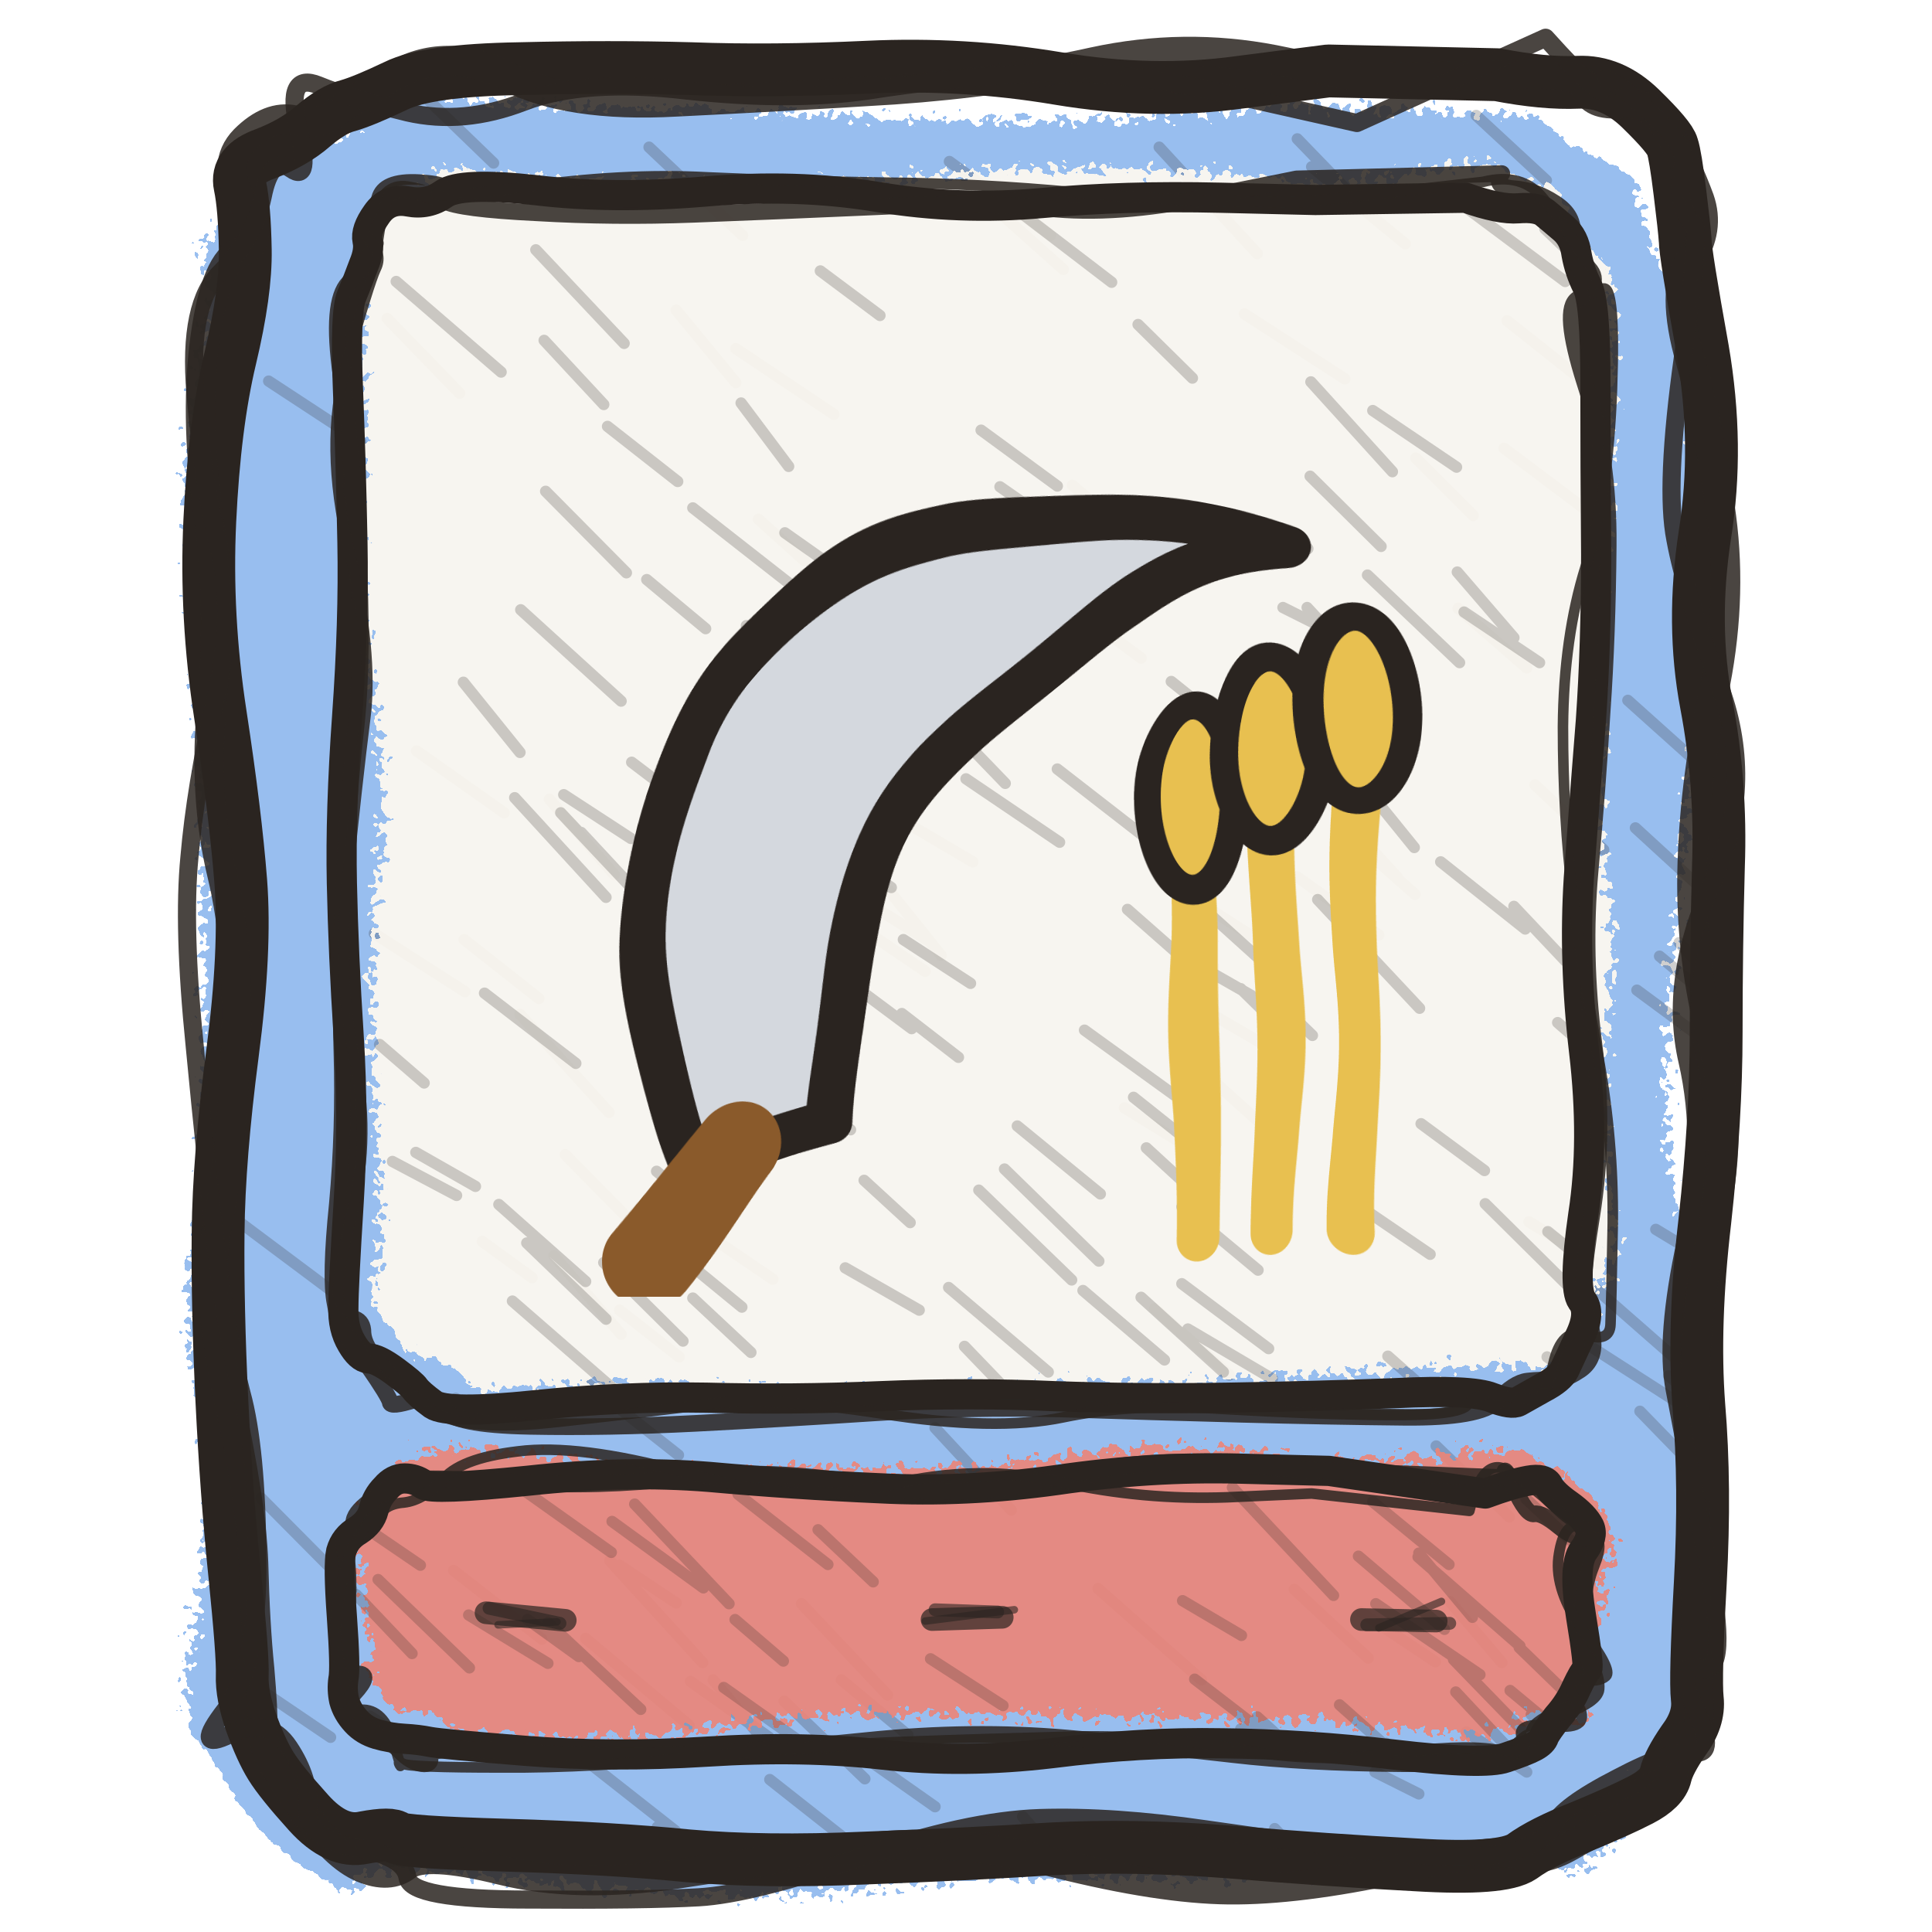
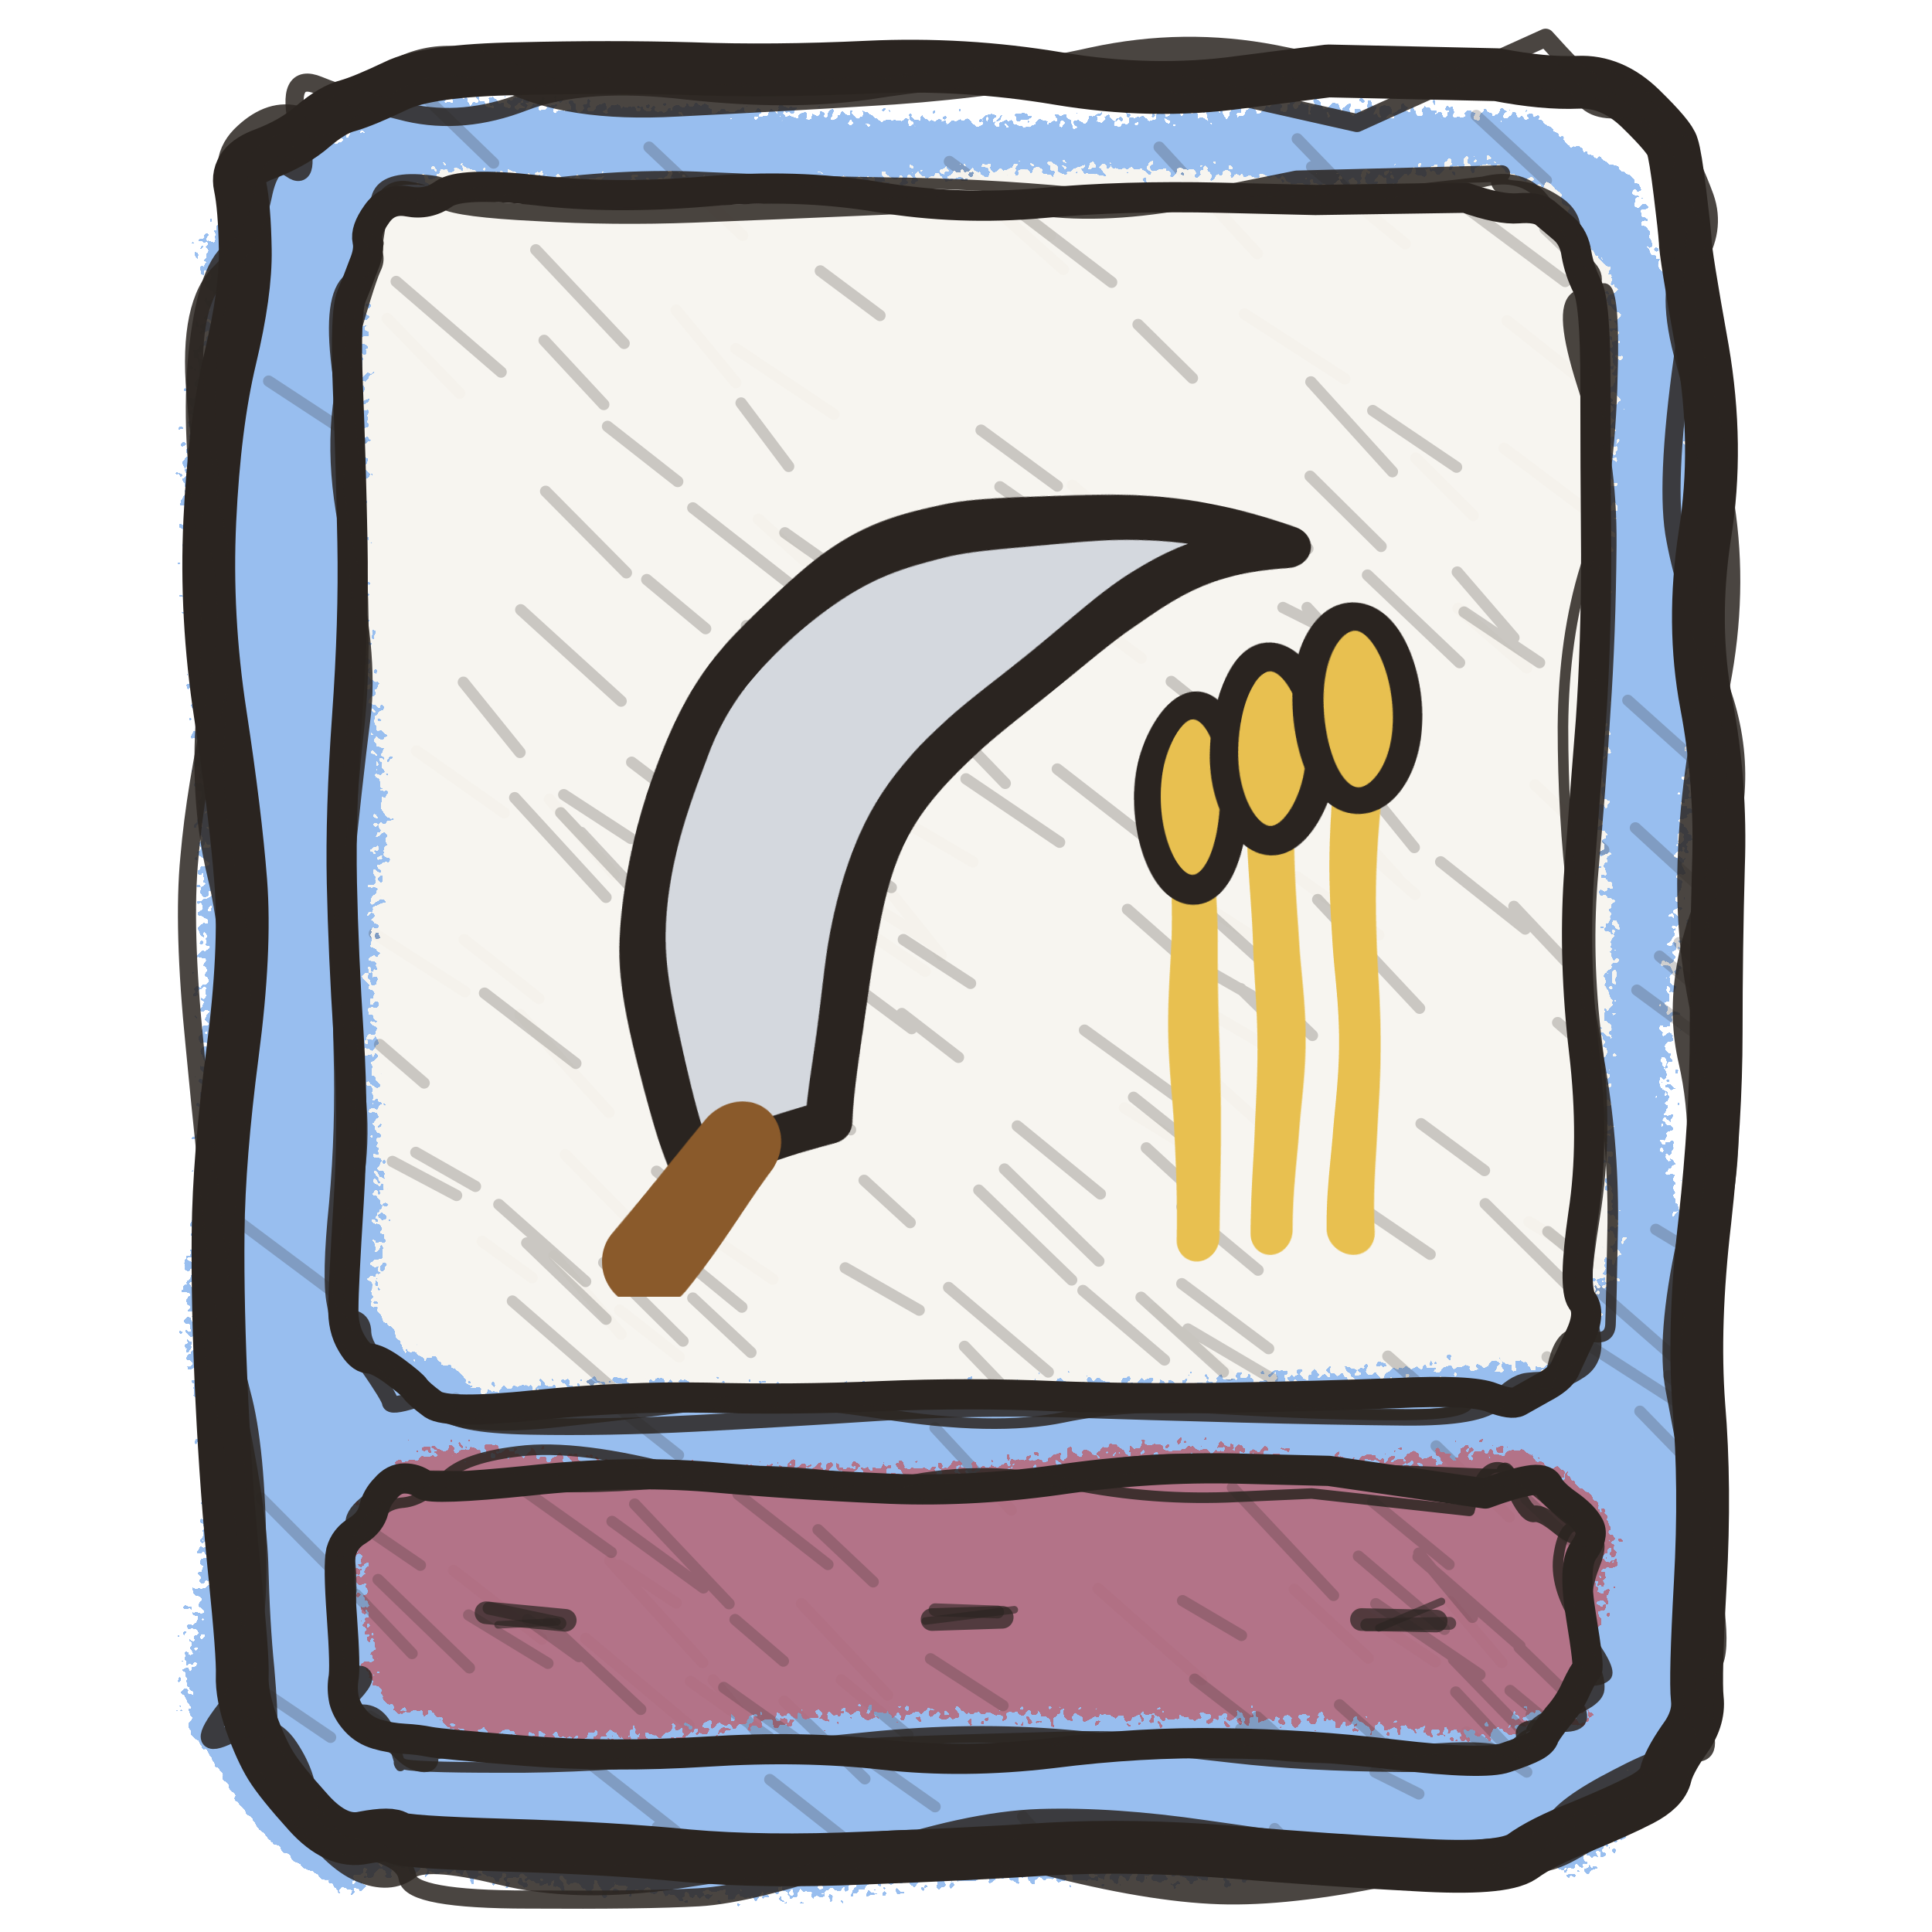
<svg xmlns="http://www.w3.org/2000/svg" viewBox="0 0 256 256" width="256" height="256">
  <defs>
    <filter id="lw" x="-5%" y="-5%" width="110%" height="110%">
      <feTurbulence type="fractalNoise" baseFrequency="0.04" numOctaves="1" seed="2" />
      <feDisplacementMap in="SourceGraphic" scale="4" />
    </filter>
    <filter id="crayon" x="-5%" y="-5%" width="110%" height="110%">
      <feTurbulence type="fractalNoise" baseFrequency="0.9" numOctaves="2" seed="3" result="n" />
      <feDisplacementMap in="SourceGraphic" in2="n" scale="5" />
      <feComponentTransfer>
        <feFuncA type="discrete" tableValues="0 .85 1 1" />
      </feComponentTransfer>
    </filter>
    <filter id="paper">
      <feTurbulence type="fractalNoise" baseFrequency="0.04" numOctaves="3" seed="9" />
      <feColorMatrix values="0 0 0 0 .55  0 0 0 0 .45  0 0 0 0 .3  0 0 0 .22 0" />
    </filter>
  </defs>
  <path d="M200.7 11.4 Q207.8 11.1 209.1 13.1 Q210.3 15.1 215.6 17.5 Q220.9 19.9 220.7 20.9 Q220.4 21.9 221.5 25.9 Q222.6 29.9 225.4 34.6 Q228.2 39.3 228.0 47.7 Q227.8 56.1 228.6 68.8 Q229.4 81.4 228.3 92.5 Q227.1 103.5 226.0 116.1 Q224.8 128.6 224.5 138.3 Q224.1 148.1 226.4 159.4 Q228.7 170.7 228.0 183.0 Q227.3 195.3 227.7 206.2 Q228.2 217.1 226.9 223.3 Q225.6 229.6 222.8 230.6 Q220.0 231.6 220.1 234.6 Q220.3 237.6 215.8 241.7 Q211.4 245.7 210.1 243.8 Q208.9 242.0 203.2 242.8 Q197.5 243.6 185.5 244.3 Q173.4 245.0 161.3 245.1 Q149.1 245.2 139.2 245.1 Q129.2 245.0 116.7 246.6 Q104.3 248.1 90.4 247.1 Q76.6 246.1 64.6 244.5 Q52.6 243.0 51.7 245.3 Q50.8 247.6 47.9 246.0 Q45.0 244.4 42.0 242.2 Q39.1 240.0 37.4 237.9 Q35.7 235.8 33.2 231.9 Q30.7 228.0 29.1 225.7 Q27.4 223.3 30.0 208.7 Q32.5 194.1 30.2 182.9 Q27.8 171.6 29.3 162.0 Q30.8 152.5 30.8 140.0 Q30.8 127.5 30.6 116.6 Q30.5 105.7 29.9 93.0 Q29.3 80.4 28.5 68.1 Q27.8 55.7 30.1 44.3 Q32.4 32.9 30.8 31.5 Q29.3 30.0 32.6 27.0 Q36.0 23.9 36.2 19.9 Q36.4 16.0 38.6 16.2 Q40.9 16.4 46.3 14.7 Q51.7 13.1 52.2 10.7 Q52.7 8.3 65.4 9.5 Q78.0 10.6 91.4 10.7 Q104.7 10.9 116.8 11.7 Q129.0 12.5 139.6 12.4 Q150.2 12.4 162.5 11.3 L174.7 10.2Z" fill="#8fb8ee" stroke="none" opacity="0.92" transform="translate(-3.7 3.7)" filter="url(#crayon)" />
-   <clipPath id="cl23616_1">
+   <clipPath id="cl78064_1">
    <path d="M200.0 10.0 Q206.7 10.9 209.9 12.2 Q213.0 13.5 215.7 15.5 Q218.4 17.6 220.5 20.3 Q222.5 23.0 223.8 26.1 Q225.1 29.3 225.6 32.6 Q226.0 36.0 226.0 59.0 Q226.0 82.0 226.0 105.0 Q226.0 128.0 226.0 151.0 Q226.0 174.0 226.0 197.0 Q226.0 220.0 225.6 223.4 Q225.1 226.7 223.8 229.9 Q222.5 233.0 220.5 235.7 Q218.4 238.4 215.7 240.5 Q213.0 242.5 209.9 243.8 Q206.7 245.1 203.4 245.6 Q200.0 246.0 176.0 246.0 Q152.0 246.0 128.0 246.0 Q104.0 246.0 80.0 246.0 Q56.0 246.0 52.6 245.6 Q49.3 245.1 46.1 243.8 Q43.0 242.5 40.3 240.5 Q37.6 238.4 35.5 235.7 Q33.5 233.0 32.2 229.9 Q30.9 226.7 30.4 223.4 Q30.0 220.0 30.0 197.0 Q30.0 174.0 30.0 151.0 Q30.0 128.0 30.0 105.0 Q30.0 82.0 30.0 59.0 Q30.0 36.0 30.4 32.6 Q30.9 29.3 32.2 26.1 Q33.5 23.0 35.5 20.3 Q37.6 17.6 40.3 15.5 Q43.0 13.5 46.1 12.2 Q49.3 10.9 52.6 10.4 Q56.0 10.0 80.0 10.0 Q104.0 10.0 128.0 10.0 L152.0 10.0Z" />
  </clipPath>
-   <path d="M164.9 41.6 l13.3 8.6 M63.9 164.5 l6.6 4.8 M153.6 19.5 l13.0 14.1 M78.0 183.4 l11.9 9.4 M117.8 118.0 l6.9 8.6 M222.5 124.9 l13.2 14.3 M199.7 42.5 l13.5 10.7 M178.7 110.7 l8.8 7.8 M215.0 240.9 l13.6 14.1 M100.5 68.8 l6.1 5.5 M211.2 178.7 l10.9 7.0 M171.9 116.2 l10.8 7.7 M140.7 79.4 l10.5 7.8 M74.9 153.0 l12.8 13.0 M127.9 24.1 l13.0 11.6 M72.8 105.9 l8.6 10.0 M173.0 103.0 l12.2 13.3 M146.3 243.0 l10.9 11.0 M161.1 134.7 l8.6 5.0 M49.6 123.7 l12.0 7.7 M98.0 145.5 l6.2 6.9 M221.1 182.3 l9.6 7.9 M182.2 234.8 l5.8 2.9 M217.3 187.0 l10.7 11.0 M82.1 207.4 l7.5 5.0 M168.9 242.3 l8.9 9.5 M156.2 139.1 l13.0 11.7 M111.5 222.6 l8.8 7.3 M32.3 222.4 l11.5 7.8 M125.8 21.4 l13.4 9.8 M171.5 210.6 l9.8 9.1 M220.5 239.4 l13.9 13.3 M31.3 161.6 l12.7 9.5 M113.8 232.3 l10.1 7.1 M90.8 161.6 l11.6 7.9 M120.4 109.2 l8.5 5.0 M171.9 18.4 l9.0 9.3 M86.0 19.5 l12.4 11.7 M89.6 41.1 l7.9 9.6 M123.9 189.2 l10.1 10.9 M149.0 146.8 l11.7 7.2 M202.6 161.9 l9.2 5.6 M77.6 217.1 l13.7 11.5 M156.0 117.7 l12.0 7.7 M211.6 170.9 l10.5 9.2 M216.7 109.7 l10.9 10.0 M94.0 99.5 l6.7 3.7 M190.3 191.6 l9.7 9.4 M34.6 198.5 l12.0 12.1 M225.9 66.2 l7.0 8.0 M219.9 126.7 l10.5 8.7 M61.5 124.5 l9.9 7.8 M219.4 162.9 l11.1 6.7 M110.5 120.5 l12.1 8.2 M97.5 46.2 l13.0 8.7 M153.0 173.4 l9.9 8.8 M135.5 240.7 l9.9 11.1 M82.1 173.6 l7.9 6.2 M76.4 232.3 l13.1 10.3 M51.3 42.2 l9.6 9.9 M60.1 208.1 l11.7 9.1 M108.0 91.2 l8.5 5.3 M35.6 50.5 l12.2 8.0 M194.3 229.5 l8.0 5.3 M216.9 131.2 l13.0 9.6 M32.5 239.3 l13.2 9.4 M102.0 107.9 l13.4 12.1 M106.2 212.5 l11.4 12.1 M199.3 59.4 l10.9 8.2 M215.7 92.8 l13.6 12.2 M173.8 22.1 l12.4 10.2 M187.6 60.7 l7.6 7.6 M192.1 212.2 l6.9 8.1 M195.6 15.3 l9.3 8.6 M53.6 10.2 l11.8 11.4 M203.4 104.0 l9.1 8.6 M55.2 99.5 l11.6 8.2 M103.9 225.4 l10.7 10.3 M193.2 80.6 l9.1 7.9 M68.9 134.4 l11.8 13.0 M73.4 166.4 l8.9 10.4 M94.5 222.6 l7.6 9.1 M145.5 210.5 l13.7 12.1 M142.1 64.3 l11.8 10.1 M180.3 213.6 l9.9 6.6 M112.8 118.3 l10.3 6.4 M80.8 206.8 l12.3 13.5 M87.1 242.1 l10.2 9.3 M102.0 235.8 l12.3 9.7 M91.5 222.8 l10.4 7.4" fill="none" stroke="#2a2420" stroke-width="1.5" stroke-linecap="round" opacity="0.22" clip-path="url(#cl23616_1)" />
+   <path d="M164.9 41.6 l13.3 8.6 M63.9 164.5 l6.6 4.8 M153.6 19.5 l13.0 14.1 M78.0 183.4 l11.9 9.4 M117.8 118.0 l6.9 8.6 M222.5 124.9 l13.2 14.3 M199.7 42.5 l13.5 10.7 M178.7 110.7 l8.8 7.8 M215.0 240.9 l13.6 14.1 M100.5 68.8 l6.1 5.5 M211.2 178.7 l10.9 7.0 M171.9 116.2 l10.8 7.7 M140.7 79.4 l10.5 7.8 M74.9 153.0 l12.8 13.0 M127.9 24.1 l13.0 11.6 M72.8 105.9 l8.6 10.0 M173.0 103.0 l12.2 13.3 M146.3 243.0 l10.9 11.0 M161.1 134.7 l8.6 5.0 M49.6 123.7 l12.0 7.7 M98.0 145.5 l6.2 6.9 M221.1 182.3 l9.6 7.9 M182.2 234.8 l5.8 2.9 M217.3 187.0 l10.7 11.0 M82.1 207.4 l7.5 5.0 M168.9 242.3 l8.9 9.5 M156.2 139.1 l13.0 11.7 M111.5 222.6 l8.8 7.3 M32.3 222.4 l11.5 7.8 M125.8 21.4 l13.4 9.8 M171.5 210.6 l9.8 9.1 M220.5 239.4 l13.9 13.3 M31.3 161.6 l12.7 9.5 M113.8 232.3 l10.1 7.1 M90.8 161.6 l11.6 7.9 M120.4 109.2 l8.5 5.0 M171.9 18.4 l9.0 9.3 M86.0 19.5 l12.4 11.7 M89.6 41.1 l7.9 9.6 M123.9 189.2 l10.1 10.9 M149.0 146.8 l11.7 7.2 M202.6 161.9 l9.2 5.6 M77.6 217.1 l13.7 11.5 M156.0 117.7 l12.0 7.7 M211.6 170.9 l10.5 9.2 M216.7 109.7 l10.9 10.0 M94.0 99.5 l6.7 3.7 M190.3 191.6 l9.7 9.4 M34.6 198.5 l12.0 12.1 M225.9 66.2 l7.0 8.0 M219.9 126.7 l10.5 8.7 M61.5 124.5 l9.9 7.8 M219.4 162.9 l11.1 6.7 M110.5 120.5 l12.1 8.2 M97.5 46.2 l13.0 8.7 M153.0 173.4 l9.9 8.8 M135.5 240.7 l9.9 11.1 M82.1 173.6 l7.9 6.2 M76.4 232.3 l13.1 10.3 M51.3 42.2 l9.6 9.9 M60.1 208.1 l11.7 9.1 M108.0 91.2 l8.5 5.3 M35.6 50.5 l12.2 8.0 M194.3 229.5 l8.0 5.3 M216.9 131.2 l13.0 9.6 M32.5 239.3 l13.2 9.4 M102.0 107.9 l13.4 12.1 M106.2 212.5 l11.4 12.1 M199.3 59.4 l10.9 8.2 M215.7 92.8 l13.6 12.2 M173.8 22.1 l12.4 10.2 M187.6 60.7 l7.6 7.6 M192.1 212.2 l6.9 8.1 M195.6 15.3 l9.3 8.6 M53.6 10.2 l11.8 11.4 M203.4 104.0 l9.1 8.6 M55.2 99.5 l11.6 8.2 M103.9 225.4 l10.7 10.3 M193.2 80.6 l9.1 7.9 M68.9 134.4 l11.8 13.0 M73.4 166.4 l8.9 10.4 M94.5 222.6 l7.6 9.1 M145.5 210.5 l13.7 12.1 M142.1 64.3 l11.8 10.1 M180.3 213.6 l9.9 6.6 M112.8 118.3 l10.3 6.4 M80.8 206.8 l12.3 13.5 M87.1 242.1 l10.2 9.3 M102.0 235.8 l12.3 9.7 M91.5 222.8 l10.4 7.4" fill="none" stroke="#2a2420" stroke-width="1.5" stroke-linecap="round" opacity="0.22" clip-path="url(#cl78064_1)" />
  <path d="M198.4 9.9 Q204.6 11.1 209.1 10.9 Q213.6 10.7 217.4 14.4 Q221.3 18.2 221.6 19.4 Q222.0 20.6 222.6 25.5 Q223.2 30.3 223.3 31.9 Q223.3 33.5 225.6 46.3 Q227.8 59.1 225.9 70.9 Q224.1 82.7 226.1 93.3 Q228.1 103.8 227.7 114.8 Q227.4 125.7 227.4 136.9 Q227.4 148.2 225.9 161.8 Q224.3 175.5 225.1 186.2 Q226.0 196.9 225.3 209.7 Q224.6 222.4 224.9 225.1 Q225.2 227.8 223.1 230.6 Q221.1 233.5 220.7 235.2 Q220.3 237.0 217.4 238.5 Q214.5 240.0 209.4 242.1 Q204.3 244.1 201.7 246.0 Q199.1 247.8 187.6 247.1 Q176.1 246.5 163.0 245.4 Q150.0 244.4 139.1 245.0 Q128.2 245.7 114.7 246.2 Q101.2 246.8 91.1 245.9 Q81.0 244.9 67.2 244.5 Q53.3 244.1 52.6 243.5 Q51.9 242.8 48.2 243.5 Q44.6 244.3 40.9 240.2 Q37.2 236.1 35.9 234.0 Q34.6 231.9 33.3 228.3 Q32.0 224.6 32.1 222.0 Q32.2 219.4 31.1 208.6 Q30.0 197.9 29.4 185.6 Q28.8 173.2 28.9 163.3 Q29.0 153.4 30.8 139.6 Q32.6 125.9 31.9 116.8 Q31.2 107.8 29.2 94.7 Q27.2 81.7 27.8 69.0 Q28.4 56.3 30.5 47.5 Q32.6 38.7 32.5 33.1 Q32.4 27.4 31.8 24.6 Q31.2 21.8 35.1 20.4 Q39.0 18.9 41.5 16.7 Q44.1 14.5 46.1 14.0 Q48.2 13.4 52.4 11.4 Q56.6 9.3 68.8 9.1 Q80.9 8.8 91.6 9.1 Q102.3 9.5 115.0 8.9 Q127.7 8.3 140.2 10.4 Q152.7 12.5 164.3 10.9 L176.0 9.4Z" fill="none" stroke="#2a2420" stroke-width="7.0" stroke-linecap="round" stroke-linejoin="round" opacity="1" />
  <path d="M198.6 10.0 Q209.4 9.2 210.1 11.6 Q210.8 14.1 214.9 13.7 Q219.0 13.3 221.3 17.8 Q223.7 22.3 225.2 26.4 Q226.6 30.4 224.0 34.4 Q221.3 38.4 224.0 47.8 Q226.6 57.1 228.1 68.5 Q229.6 79.9 227.0 92.1 Q224.4 104.4 224.2 115.7 Q224.0 127.0 226.9 138.0 Q229.8 148.9 227.2 161.1 Q224.7 173.3 224.6 182.8 Q224.5 192.3 224.6 206.4 Q224.8 220.6 225.1 225.7 Q225.5 230.7 223.5 230.2 Q221.5 229.6 221.8 233.4 Q222.2 237.1 217.1 239.7 Q212.1 242.3 208.1 244.6 Q204.1 246.9 201.5 245.8 Q198.8 244.7 185.4 247.6 Q172.0 250.5 162.8 250.4 Q153.7 250.3 140.1 246.9 Q126.6 243.4 114.9 244.8 Q103.2 246.2 89.8 248.3 Q76.4 250.3 66.4 247.8 Q56.3 245.3 53.9 247.2 Q51.6 249.0 48.0 247.5 Q44.4 246.0 40.4 240.2 Q36.5 234.4 35.6 232.6 Q34.8 230.8 34.8 228.8 Q34.9 226.9 34.4 221.1 Q33.8 215.2 33.6 207.1 Q33.3 199.0 30.2 184.9 Q27.1 170.8 28.8 162.4 Q30.5 154.0 31.2 140.0 Q31.9 126.1 29.4 115.8 Q26.9 105.4 28.1 92.8 Q29.3 80.3 27.5 67.5 Q25.8 54.6 27.2 44.6 Q28.6 34.5 32.0 33.3 Q35.3 32.0 32.2 26.9 Q29.2 21.8 32.4 18.5 Q35.7 15.2 39.0 15.9 Q42.4 16.5 43.7 15.5 Q44.9 14.4 51.9 10.2 Q59.0 5.9 67.2 10.1 Q75.3 14.3 89.6 13.5 Q104.0 12.8 118.4 11.9 Q132.8 10.9 144.9 8.2 Q156.9 5.6 168.8 7.9 L180.6 10.3Z" fill="none" stroke="#2a2420" stroke-width="3.9" stroke-linecap="round" stroke-linejoin="round" opacity="0.85" />
  <path d="M204.8 5.0 Q212.9 14.0 212.3 11.4 Q211.8 8.7 217.8 14.1 Q223.8 19.4 223.0 21.9 Q222.3 24.5 222.9 26.8 Q223.5 29.2 224.4 29.6 Q225.3 30.1 223.0 47.3 Q220.6 64.5 222.0 71.5 Q223.3 78.6 228.0 91.3 Q232.6 104.1 226.9 116.9 Q221.1 129.8 223.6 140.6 Q226.1 151.4 223.4 164.4 Q220.6 177.3 221.9 184.1 Q223.2 191.0 226.2 206.6 Q229.3 222.2 225.4 221.1 Q221.6 220.0 224.6 226.3 Q227.5 232.6 224.6 232.2 Q221.7 231.7 214.3 235.6 Q206.9 239.4 205.8 241.9 Q204.6 244.4 199.6 245.5 Q194.5 246.6 183.3 245.4 Q172.1 244.2 159.8 242.4 Q147.5 240.6 137.8 240.9 Q128.2 241.2 113.9 246.1 Q99.6 251.0 92.6 251.4 Q85.6 251.8 70.0 251.7 Q54.4 251.7 54.0 248.8 Q53.6 246.0 47.0 244.8 Q40.4 243.5 40.8 239.6 Q41.1 235.7 38.3 231.5 Q35.5 227.3 30.5 229.8 Q25.4 232.3 29.9 226.5 Q34.3 220.7 34.1 206.3 Q34.0 191.9 32.0 184.6 Q30.1 177.4 28.7 165.9 Q27.3 154.4 25.8 138.6 Q24.2 122.8 25.1 113.6 Q25.9 104.3 28.5 92.8 Q31.2 81.2 29.0 72.6 Q26.9 64.0 25.9 52.1 Q24.9 40.2 29.3 36.0 Q33.6 31.7 34.8 26.1 Q35.9 20.5 38.6 22.4 Q41.3 24.3 39.5 16.9 Q37.8 9.5 42.2 11.3 Q46.6 13.1 54.0 14.9 Q61.4 16.6 69.4 13.5 Q77.4 10.4 91.0 12.0 Q104.7 13.5 115.0 12.0 Q125.2 10.4 136.5 9.7 Q147.8 9.0 163.8 12.7 L179.8 16.3Z" fill="none" stroke="#2a2420" stroke-width="2.4" stroke-linecap="round" stroke-linejoin="round" opacity="0.85" />
  <path d="M194.4 24.6 Q197.5 27.4 200.4 27.6 Q203.2 27.8 203.8 30.1 Q204.5 32.4 205.5 33.6 Q206.5 34.9 207.5 36.5 Q208.4 38.0 209.4 38.2 Q210.4 38.4 210.3 49.3 Q210.1 60.1 209.6 70.9 Q209.1 81.8 208.6 94.4 Q208.0 107.0 209.3 117.6 Q210.5 128.2 209.5 138.0 Q208.5 147.9 209.8 159.2 Q211.1 170.5 209.2 172.5 Q207.3 174.6 207.5 176.0 Q207.6 177.4 205.9 179.8 Q204.3 182.2 204.7 182.7 Q205.2 183.3 203.2 183.9 Q201.3 184.6 198.7 184.2 Q196.1 183.9 184.1 184.7 Q172.0 185.4 161.4 186.0 Q150.9 186.6 139.6 186.7 Q128.3 186.8 117.0 187.4 Q105.7 188.0 93.7 187.2 Q81.7 186.5 70.2 187.2 Q58.6 187.9 58.4 186.6 Q58.2 185.3 55.0 183.7 Q51.8 182.1 51.1 182.8 Q50.5 183.4 49.8 181.8 Q49.2 180.3 47.1 177.7 Q44.9 175.1 46.2 172.8 Q47.4 170.4 46.8 159.2 Q46.2 148.1 45.8 138.8 Q45.5 129.5 46.7 118.6 Q48.0 107.7 46.1 96.3 Q44.2 84.9 44.3 72.6 Q44.5 60.2 44.7 49.0 Q44.8 37.9 44.8 37.4 Q44.8 37.0 45.5 35.3 Q46.2 33.7 47.1 32.1 Q48.0 30.5 49.8 30.0 Q51.5 29.5 53.9 27.1 Q56.3 24.8 58.6 25.8 Q60.9 26.9 71.1 27.0 Q81.3 27.2 92.5 27.5 Q103.7 27.8 115.3 26.9 Q126.9 25.9 139.6 25.7 Q152.3 25.5 163.0 26.7 L173.8 27.9Z" fill="#fffaf0" stroke="none" opacity="0.92" transform="translate(3.5 -3.3)" filter="url(#crayon)" />
-   <clipPath id="cl23616_2">
+   <clipPath id="cl78064_2">
    <path d="M196.0 26.0 Q199.6 26.5 201.3 27.2 Q203.0 27.9 204.4 29.0 Q205.9 30.1 207.0 31.6 Q208.1 33.0 208.8 34.7 Q209.5 36.4 209.8 38.2 Q210.0 40.0 210.0 62.0 Q210.0 84.0 210.0 106.0 Q210.0 128.0 210.0 150.0 Q210.0 172.0 209.8 173.8 Q209.5 175.6 208.8 177.3 Q208.1 179.0 207.0 180.4 Q205.9 181.9 204.4 183.0 Q203.0 184.1 201.3 184.8 Q199.6 185.5 197.8 185.8 Q196.0 186.0 173.3 186.0 Q150.7 186.0 128.0 186.0 Q105.3 186.0 82.7 186.0 Q60.0 186.0 58.2 185.8 Q56.4 185.5 54.7 184.8 Q53.0 184.1 51.6 183.0 Q50.1 181.9 49.0 180.4 Q47.9 179.0 47.2 177.3 Q46.5 175.6 46.2 173.8 Q46.0 172.0 46.0 150.0 Q46.0 128.0 46.0 106.0 Q46.0 84.0 46.0 62.0 Q46.0 40.0 46.2 38.2 Q46.5 36.4 47.2 34.7 Q47.9 33.0 49.0 31.6 Q50.1 30.1 51.6 29.0 Q53.0 27.9 54.7 27.2 Q56.4 26.5 58.2 26.2 Q60.0 26.0 82.7 26.0 Q105.3 26.0 128.0 26.0 L150.7 26.0Z" />
  </clipPath>
-   <path d="M157.4 176.1 l11.2 6.6 M134.8 149.2 l11.0 9.0 M173.6 63.1 l9.4 9.3 M119.5 134.3 l7.5 5.8 M50.3 138.4 l5.9 5.1 M74.3 107.7 l11.1 11.8 M74.7 105.3 l8.9 5.8 M132.5 67.4 l12.5 11.5 M181.4 104.9 l6.0 7.4 M181.2 76.2 l12.2 11.6 M60.4 185.3 l6.9 7.0 M181.9 54.4 l11.1 7.5 M190.9 114.2 l11.2 8.9 M122.4 92.6 l10.8 11.2 M91.8 67.3 l12.9 10.1 M106.6 109.8 l11.5 7.8 M196.8 159.5 l10.7 10.6 M133.1 154.9 l12.5 12.2 M178.8 158.9 l10.7 7.3 M156.0 126.3 l9.8 5.6 M205.0 179.8 l9.3 6.6 M71.0 33.1 l11.7 12.4 M98.2 53.4 l6.3 8.4 M167.0 70.1 l6.3 2.6 M61.4 90.4 l7.5 9.3 M108.7 35.9 l7.9 5.9 M114.5 156.4 l6.1 5.6 M83.7 101.0 l7.5 5.7 M151.2 171.9 l10.9 9.9 M194.4 27.6 l13.0 9.7 M193.1 75.8 l7.5 8.7 M204.7 30.3 l6.6 6.3 M98.9 82.9 l8.9 8.5 M119.7 124.5 l8.9 5.8 M85.7 76.8 l7.8 6.5 M156.6 159.9 l10.1 8.4 M64.2 131.6 l12.1 9.3 M150.2 145.4 l7.4 5.9 M150.8 43.0 l7.2 7.1 M69.0 80.8 l13.3 12.1 M115.1 75.0 l12.6 8.1 M52.5 37.3 l13.9 12.0 M90.8 135.2 l9.0 5.8 M80.5 56.5 l9.3 7.3 M206.4 135.5 l11.0 9.5 M143.7 136.5 l11.9 8.6 M170.0 80.5 l5.6 2.8 M155.2 90.3 l13.6 10.9 M200.6 120.1 l6.8 7.2 M156.6 170.1 l11.5 8.6 M110.2 128.4 l10.6 7.9 M77.0 110.3 l7.9 8.5 M66.1 159.6 l11.5 10.2 M160.6 121.4 l7.2 6.5 M143.5 171.0 l10.8 9.2 M52.0 153.9 l8.5 4.5 M68.2 105.7 l12.1 13.2 M134.5 27.6 l12.8 9.8 M87.6 145.0 l10.4 7.6 M99.0 140.2 l13.7 9.5 M174.6 119.2 l13.5 14.4 M88.3 165.0 l10.0 8.2 M149.4 120.5 l6.7 5.9 M128.0 103.2 l12.4 8.4 M72.1 45.1 l7.9 8.5 M183.9 179.7 l12.2 10.8 M205.1 163.2 l11.3 9.2 M173.7 50.6 l10.8 11.9 M140.1 101.9 l11.2 8.7 M109.7 85.4 l11.6 10.5 M194.0 81.1 l10.0 6.7 M112.0 168.0 l9.8 5.6 M129.7 157.7 l12.3 11.9 M173.2 80.5 l8.9 9.6 M69.8 164.7 l10.5 10.1 M164.4 131.0 l6.2 6.1 M104.0 70.6 l9.5 6.7 M167.5 131.0 l6.4 6.2 M125.7 170.6 l13.2 11.2 M72.3 65.1 l10.7 10.8 M130.0 57.0 l10.1 7.4 M67.9 172.4 l13.1 11.4 M151.9 152.1 l7.5 6.9 M55.1 152.7 l7.9 4.5 M132.5 64.5 l10.2 7.1 M80.0 167.3 l10.5 10.4 M87.0 155.2 l6.1 5.1 M91.8 172.0 l7.7 7.2 M188.3 148.9 l8.4 6.2 M127.8 178.4 l10.2 10.6" fill="none" stroke="#2a2420" stroke-width="1.5" stroke-linecap="round" opacity="0.22" clip-path="url(#cl23616_2)" />
+   <path d="M157.4 176.1 l11.2 6.6 M134.8 149.2 l11.0 9.0 M173.6 63.1 l9.4 9.3 M119.5 134.3 l7.5 5.8 M50.3 138.4 l5.9 5.1 M74.3 107.7 l11.1 11.8 M74.7 105.3 l8.9 5.8 M132.5 67.4 l12.5 11.5 M181.4 104.9 l6.0 7.4 M181.2 76.2 l12.2 11.6 M60.4 185.3 l6.9 7.0 M181.9 54.4 l11.1 7.5 M190.9 114.2 l11.2 8.9 M122.4 92.6 l10.8 11.2 M91.8 67.3 l12.9 10.1 M106.6 109.8 l11.5 7.8 M196.8 159.5 l10.7 10.6 M133.1 154.9 l12.5 12.2 M178.8 158.9 l10.7 7.3 M156.0 126.3 l9.8 5.6 M205.0 179.8 l9.3 6.6 M71.0 33.1 l11.7 12.4 M98.2 53.4 l6.3 8.4 M167.0 70.1 l6.3 2.6 M61.4 90.4 l7.5 9.3 M108.7 35.9 l7.9 5.9 M114.5 156.4 l6.1 5.6 M83.7 101.0 l7.5 5.7 M151.2 171.9 l10.9 9.9 M194.4 27.6 l13.0 9.7 M193.1 75.8 l7.5 8.7 M204.7 30.3 l6.6 6.3 M98.9 82.9 l8.9 8.5 M119.7 124.5 l8.9 5.8 M85.7 76.8 l7.8 6.5 M156.6 159.9 l10.1 8.4 M64.2 131.6 l12.1 9.3 M150.2 145.4 l7.4 5.9 M150.8 43.0 l7.2 7.1 M69.0 80.8 l13.3 12.1 M115.1 75.0 l12.6 8.1 M52.5 37.3 l13.9 12.0 M90.8 135.2 l9.0 5.8 M80.5 56.5 l9.3 7.3 M206.4 135.5 l11.0 9.5 M143.7 136.5 l11.9 8.6 M170.0 80.5 l5.6 2.8 M155.2 90.3 l13.6 10.9 M200.6 120.1 l6.8 7.2 M156.6 170.1 l11.5 8.6 M110.2 128.4 l10.6 7.9 M77.0 110.3 l7.9 8.5 M66.1 159.6 l11.5 10.2 M160.6 121.4 l7.2 6.5 M143.5 171.0 l10.8 9.2 M52.0 153.9 l8.5 4.5 M68.2 105.7 l12.1 13.2 M134.5 27.6 l12.8 9.8 M87.6 145.0 l10.4 7.6 M99.0 140.2 l13.7 9.5 M174.6 119.2 l13.5 14.4 M88.3 165.0 l10.0 8.2 M149.4 120.5 l6.7 5.9 M128.0 103.2 l12.4 8.4 M72.1 45.1 l7.9 8.5 M183.9 179.7 l12.2 10.8 M205.1 163.2 l11.3 9.2 M173.7 50.6 l10.8 11.9 M140.1 101.9 l11.2 8.7 M109.7 85.4 l11.6 10.5 M194.0 81.1 l10.0 6.7 M112.0 168.0 l9.8 5.6 M129.7 157.7 l12.3 11.9 M173.2 80.5 l8.9 9.6 M69.8 164.7 l10.5 10.1 M164.4 131.0 l6.2 6.1 M104.0 70.6 l9.5 6.7 M167.5 131.0 l6.4 6.2 M125.7 170.6 l13.2 11.2 M72.3 65.1 l10.7 10.8 M130.0 57.0 l10.1 7.4 M67.9 172.4 l13.1 11.4 M151.9 152.1 l7.5 6.9 M55.1 152.7 l7.9 4.5 M132.5 64.5 l10.2 7.1 M80.0 167.3 l10.5 10.4 M87.0 155.2 l6.1 5.1 M91.8 172.0 l7.7 7.2 M188.3 148.9 l8.4 6.2 M127.8 178.4 l10.2 10.6" fill="none" stroke="#2a2420" stroke-width="1.5" stroke-linecap="round" opacity="0.22" clip-path="url(#cl78064_2)" />
  <path d="M194.2 26.2 Q198.7 27.8 201.2 27.6 Q203.7 27.4 204.7 28.2 Q205.8 29.1 207.2 30.3 Q208.6 31.5 208.9 33.7 Q209.3 35.9 210.3 37.9 Q211.4 39.9 211.4 50.7 Q211.4 61.5 211.5 73.5 Q211.5 85.5 210.8 95.5 Q210.0 105.4 209.2 116.4 Q208.5 127.4 209.9 139.3 Q211.3 151.2 209.8 160.9 Q208.4 170.6 209.6 172.3 Q210.9 173.9 209.3 177.2 Q207.8 180.4 207.3 181.5 Q206.7 182.7 204.4 183.9 Q202.1 185.2 201.2 185.7 Q200.3 186.2 197.7 185.2 Q195.0 184.1 184.9 184.6 Q174.7 185.0 162.8 185.2 Q150.9 185.4 139.7 185.0 Q128.5 184.5 116.7 185.0 Q104.9 185.5 93.6 185.2 Q82.4 185.0 70.9 186.2 Q59.3 187.4 57.4 186.1 Q55.5 184.7 55.0 184.0 Q54.6 183.4 52.3 181.7 Q50.0 180.0 48.8 180.0 Q47.7 179.9 46.6 178.0 Q45.4 176.0 45.5 173.2 Q45.5 170.5 46.2 159.3 Q46.9 148.2 46.2 137.3 Q45.5 126.5 45.3 117.0 Q45.1 107.5 46.0 94.9 Q46.9 82.3 46.7 71.9 Q46.5 61.4 46.1 51.4 Q45.7 41.3 46.6 39.2 Q47.5 37.0 48.2 35.1 Q49.0 33.2 48.7 31.9 Q48.4 30.5 49.9 28.4 Q51.4 26.2 54.1 26.7 Q56.7 27.2 58.8 25.7 Q61.0 24.1 71.0 25.2 Q81.0 26.4 93.2 25.4 Q105.5 24.3 116.3 26.1 Q127.1 27.9 138.1 26.9 Q149.0 25.9 161.7 26.2 L174.3 26.5Z" fill="none" stroke="#2a2420" stroke-width="4.0" stroke-linecap="round" stroke-linejoin="round" opacity="1" />
  <path d="M199.0 23.0 Q197.8 24.8 200.6 25.0 Q203.4 25.2 206.0 26.9 Q208.7 28.6 208.3 31.2 Q207.9 33.9 209.7 36.1 Q211.4 38.3 209.1 39.6 Q206.9 40.9 210.0 50.7 Q213.2 60.5 213.1 72.3 Q213.0 84.2 212.3 94.2 Q211.7 104.3 210.7 115.4 Q209.7 126.5 211.2 138.3 Q212.7 150.1 210.9 161.2 Q209.1 172.3 210.1 174.2 Q211.1 176.0 211.1 178.3 Q211.0 180.6 209.1 181.7 Q207.3 182.9 205.7 182.9 Q204.1 182.8 202.4 183.0 Q200.6 183.2 198.4 185.6 Q196.2 187.9 186.1 187.8 Q176.0 187.7 164.4 187.4 Q152.8 187.1 140.6 186.7 Q128.4 186.4 116.1 187.2 Q103.9 188.0 92.2 188.6 Q80.5 189.2 70.2 189.0 Q59.9 188.8 58.9 186.7 Q58.0 184.5 54.9 185.5 Q51.7 186.5 51.7 185.8 Q51.6 185.1 48.7 180.9 Q45.9 176.6 45.4 176.4 Q45.0 176.2 44.4 172.7 Q43.7 169.3 44.7 159.5 Q45.6 149.6 45.3 139.4 Q45.0 129.2 45.6 117.4 Q46.1 105.7 47.2 96.1 Q48.2 86.4 47.4 73.0 Q46.6 59.5 45.2 49.8 Q43.8 40.0 46.2 37.5 Q48.5 35.0 49.2 33.5 Q49.9 31.9 49.7 32.3 Q49.5 32.7 50.2 28.7 Q50.9 24.7 53.9 25.1 Q56.8 25.6 58.8 26.6 Q60.8 27.7 71.1 28.2 Q81.3 28.8 91.9 28.4 Q102.5 28.0 116.1 27.4 Q129.6 26.7 138.8 27.6 Q147.9 28.6 159.9 26.1 L171.8 23.7Z" fill="none" stroke="#2a2420" stroke-width="2.2" stroke-linecap="round" stroke-linejoin="round" opacity="0.85" />
  <path d="M196.5 24.1 Q201.7 22.8 204.5 26.3 Q207.3 29.8 208.5 31.9 Q209.7 34.0 210.8 35.3 Q212.0 36.6 211.3 38.1 Q210.6 39.5 212.3 38.3 Q214.1 37.2 213.6 51.5 Q213.1 65.7 210.1 75.1 Q207.2 84.4 207.1 96.3 Q207.1 108.3 208.4 118.8 Q209.8 129.3 211.8 140.1 Q213.8 151.0 213.7 162.1 Q213.5 173.1 213.4 175.5 Q213.3 177.9 210.1 176.9 Q206.9 175.8 205.8 180.8 Q204.6 185.9 203.1 185.5 Q201.5 185.2 198.6 184.9 Q195.6 184.5 194.5 186.1 Q193.5 187.6 183.8 187.5 Q174.2 187.4 162.1 186.7 Q149.9 185.9 140.9 187.8 Q131.8 189.7 116.8 187.3 Q101.7 185.0 94.2 186.0 Q86.8 187.0 74.0 188.4 Q61.3 189.8 57.5 187.0 Q53.7 184.1 53.1 183.4 Q52.5 182.6 50.6 180.4 Q48.6 178.2 48.5 176.6 Q48.5 174.9 47.2 174.4 Q45.8 173.8 45.0 172.3 Q44.2 170.7 46.7 160.5 Q49.2 150.2 46.9 139.9 Q44.7 129.6 46.0 116.7 Q47.3 103.8 48.4 95.1 Q49.5 86.4 46.2 72.7 Q42.9 59.0 45.9 48.2 Q48.9 37.5 49.8 35.6 Q50.7 33.8 49.1 31.9 Q47.6 30.1 48.4 29.5 Q49.1 28.9 49.9 26.2 Q50.6 23.5 55.6 23.8 Q60.6 24.1 58.2 25.4 Q55.7 26.6 69.2 24.8 Q82.6 22.9 93.7 23.5 Q104.7 24.0 117.3 24.2 Q129.9 24.3 142.5 25.5 Q155.2 26.6 163.9 26.7 L172.6 26.8Z" fill="none" stroke="#2a2420" stroke-width="1.4" stroke-linecap="round" stroke-linejoin="round" opacity="0.85" />
-   <path d="M199.2 195.2 Q203.3 198.6 204.3 198.1 Q205.3 197.6 205.7 198.7 Q206.1 199.9 207.5 200.6 Q208.9 201.2 210.4 204.0 Q211.9 206.8 211.3 207.9 Q210.7 209.0 210.1 214.3 Q209.6 219.6 208.5 221.1 Q207.4 222.6 206.8 224.4 Q206.3 226.2 207.4 227.8 Q208.6 229.4 206.7 230.9 Q204.8 232.4 202.9 230.9 Q201.1 229.4 198.9 231.7 Q196.7 234.0 184.9 232.5 Q173.1 231.1 163.2 231.0 Q153.3 231.0 140.4 230.7 Q127.5 230.5 116.4 230.4 Q105.4 230.3 94.2 232.0 Q83.0 233.7 70.3 233.5 Q57.6 233.3 56.3 231.4 Q55.1 229.4 52.5 230.1 Q49.9 230.7 48.9 228.5 Q47.8 226.3 47.0 225.8 Q46.1 225.3 47.1 224.0 Q48.1 222.7 47.2 221.2 Q46.3 219.6 45.8 213.7 Q45.4 207.8 45.1 206.6 Q44.8 205.5 45.6 204.0 Q46.4 202.5 48.8 201.5 Q51.2 200.5 51.5 198.4 Q51.8 196.2 53.7 195.9 Q55.7 195.6 57.9 195.2 Q60.0 194.9 70.9 196.4 Q81.8 198.0 92.8 197.9 Q103.8 197.7 115.2 197.9 Q126.7 198.1 139.8 196.2 Q152.9 194.2 163.9 195.7 L174.9 197.2Z" fill="#ea8579" stroke="none" opacity="0.92" transform="translate(2.2 -3.3)" filter="url(#crayon)" />
-   <clipPath id="cl23616_3">
+   <path d="M199.2 195.2 Q203.3 198.6 204.3 198.1 Q205.3 197.6 205.7 198.7 Q206.1 199.9 207.5 200.6 Q208.9 201.2 210.4 204.0 Q211.9 206.8 211.3 207.9 Q210.7 209.0 210.1 214.3 Q209.6 219.6 208.5 221.1 Q207.4 222.6 206.8 224.4 Q206.3 226.2 207.4 227.8 Q208.6 229.4 206.7 230.9 Q204.8 232.4 202.9 230.9 Q201.1 229.4 198.9 231.7 Q196.7 234.0 184.9 232.5 Q173.1 231.1 163.2 231.0 Q153.3 231.0 140.4 230.7 Q127.5 230.5 116.4 230.4 Q105.4 230.3 94.2 232.0 Q83.0 233.7 70.3 233.5 Q57.6 233.3 56.3 231.4 Q55.1 229.4 52.5 230.1 Q49.9 230.7 48.9 228.5 Q47.8 226.3 47.0 225.8 Q46.1 225.3 47.1 224.0 Q48.1 222.7 47.2 221.2 Q46.3 219.6 45.8 213.7 Q45.4 207.8 45.1 206.6 Q44.8 205.5 45.6 204.0 Q46.4 202.5 48.8 201.5 Q51.2 200.5 51.5 198.4 Q51.8 196.2 53.7 195.9 Q55.7 195.6 57.9 195.2 Q60.0 194.9 70.9 196.4 Q81.8 198.0 92.8 197.9 Q103.8 197.7 115.2 197.9 Q126.7 198.1 139.8 196.2 Q152.9 194.2 163.9 195.7 L174.9 197.2Z" fill="#b56d7f" stroke="none" opacity="0.92" transform="translate(2.2 -3.3)" filter="url(#crayon)" />
+   <clipPath id="cl78064_3">
    <path d="M198.0 196.0 Q201.1 196.4 202.6 197.0 Q204.0 197.6 205.2 198.6 Q206.5 199.5 207.4 200.8 Q208.4 202.0 209.0 203.4 Q209.6 204.9 209.8 206.4 Q210.0 208.0 210.0 214.0 Q210.0 220.0 209.8 221.6 Q209.6 223.1 209.0 224.6 Q208.4 226.0 207.4 227.2 Q206.5 228.5 205.2 229.4 Q204.0 230.4 202.6 231.0 Q201.1 231.6 199.6 231.8 Q198.0 232.0 174.7 232.0 Q151.3 232.0 128.0 232.0 Q104.7 232.0 81.3 232.0 Q58.0 232.0 56.4 231.8 Q54.9 231.6 53.4 231.0 Q52.0 230.4 50.8 229.4 Q49.5 228.5 48.6 227.2 Q47.6 226.0 47.0 224.6 Q46.4 223.1 46.2 221.6 Q46.0 220.0 46.0 214.0 Q46.0 208.0 46.2 206.4 Q46.4 204.9 47.0 203.4 Q47.6 202.0 48.6 200.8 Q49.5 199.5 50.8 198.6 Q52.0 197.6 53.4 197.0 Q54.9 196.4 56.4 196.2 Q58.0 196.0 81.3 196.0 Q104.7 196.0 128.0 196.0 L151.3 196.0Z" />
  </clipPath>
-   <path d="M183.7 231.0 l12.8 9.2 M192.6 219.9 l13.0 13.4 M180.0 206.2 l11.4 9.7 M97.4 214.6 l6.4 5.5 M177.5 225.9 l6.3 5.6 M46.9 201.4 l8.8 6.0 M123.3 219.8 l9.6 6.2 M208.2 212.9 l7.3 4.2 M97.8 198.0 l11.9 9.3 M50.1 209.3 l12.1 11.7 M47.2 211.3 l7.4 7.8 M69.9 214.6 l6.8 4.9 M147.6 231.0 l6.9 7.9 M187.9 206.3 l13.5 11.8 M202.9 227.2 l11.8 8.4 M164.4 229.1 l5.7 2.1 M188.0 205.8 l7.1 8.5 M81.1 201.6 l12.1 8.8 M72.6 215.0 l12.3 11.5 M95.9 223.6 l9.6 6.8 M68.2 196.6 l12.8 9.1 M202.2 198.6 l5.9 5.5 M166.6 227.5 l7.3 6.7 M158.3 222.5 l10.0 7.7 M200.1 224.0 l7.1 5.9 M163.3 197.1 l13.4 14.3 M49.0 227.4 l9.0 5.7 M182.3 212.5 l13.8 9.4 M108.4 202.7 l7.3 6.9 M84.1 199.3 l12.5 13.2 M192.9 224.2 l11.4 12.2 M208.7 200.5 l9.8 9.4 M201.3 218.3 l13.4 13.0 M62.1 214.0 l10.5 6.4 M181.9 199.0 l10.1 8.3 M156.7 212.1 l7.8 4.6" fill="none" stroke="#2a2420" stroke-width="1.5" stroke-linecap="round" opacity="0.22" clip-path="url(#cl23616_3)" />
+   <path d="M183.7 231.0 l12.8 9.2 M192.6 219.9 l13.0 13.4 M180.0 206.2 l11.4 9.7 M97.4 214.6 l6.4 5.5 M177.5 225.9 l6.3 5.6 M46.9 201.4 l8.8 6.0 M123.3 219.8 l9.6 6.2 M208.2 212.9 l7.3 4.2 M97.8 198.0 l11.9 9.3 M50.1 209.3 l12.1 11.7 M47.2 211.3 l7.4 7.8 M69.9 214.6 l6.8 4.9 M147.6 231.0 l6.9 7.9 M187.9 206.3 l13.5 11.8 M202.9 227.2 l11.8 8.4 M164.4 229.1 l5.7 2.1 M188.0 205.8 l7.1 8.5 M81.1 201.6 l12.1 8.8 M72.6 215.0 l12.3 11.5 M95.9 223.6 l9.6 6.8 M68.2 196.6 l12.8 9.1 M202.2 198.6 l5.9 5.5 M166.6 227.5 l7.3 6.7 M158.3 222.5 l10.0 7.7 M200.1 224.0 l7.1 5.9 M163.3 197.1 l13.4 14.3 M49.0 227.4 l9.0 5.7 M182.3 212.5 l13.8 9.4 M108.4 202.7 l7.3 6.9 M84.1 199.3 l12.5 13.2 M192.9 224.2 l11.4 12.2 M208.7 200.5 l9.8 9.4 M201.3 218.3 l13.4 13.0 M62.1 214.0 l10.5 6.4 M181.9 199.0 l10.1 8.3 M156.7 212.1 l7.8 4.6" fill="none" stroke="#2a2420" stroke-width="1.5" stroke-linecap="round" opacity="0.22" clip-path="url(#cl78064_3)" />
  <path d="M196.8 197.9 Q200.3 196.6 202.5 196.2 Q204.7 195.8 205.2 196.9 Q205.8 198.0 207.8 199.4 Q209.9 200.9 210.6 202.3 Q211.2 203.6 209.8 205.5 Q208.4 207.5 209.5 214.2 Q210.6 220.9 210.3 221.2 Q209.9 221.5 208.9 223.6 Q208.0 225.7 206.4 227.5 Q204.9 229.4 204.6 230.1 Q204.4 230.8 203.3 231.4 Q202.2 232.0 199.5 232.9 Q196.7 233.9 184.8 232.5 Q172.9 231.1 162.0 231.0 Q151.2 230.8 139.4 232.3 Q127.6 233.7 117.0 232.5 Q106.3 231.3 93.7 232.1 Q81.0 232.9 69.7 232.0 Q58.4 231.1 56.9 230.8 Q55.4 230.5 53.6 230.4 Q51.7 230.3 50.0 229.8 Q48.3 229.3 47.2 228.1 Q46.0 226.8 45.6 225.3 Q45.3 223.9 45.5 222.5 Q45.8 221.1 45.3 214.2 Q44.8 207.3 45.2 205.6 Q45.7 203.8 47.4 202.8 Q49.1 201.7 49.5 200.1 Q49.9 198.4 51.1 197.2 Q52.2 195.9 53.6 195.9 Q55.0 195.9 56.1 196.7 Q57.2 197.5 70.0 196.2 Q82.8 194.8 94.0 195.7 Q105.1 196.7 116.5 197.2 Q127.9 197.8 140.1 196.1 Q152.4 194.3 164.2 194.6 L176.1 194.9Z" fill="none" stroke="#2a2420" stroke-width="4.0" stroke-linecap="round" stroke-linejoin="round" opacity="1" />
  <path d="M199.5 195.8 Q199.0 193.5 200.6 197.1 Q202.3 200.8 203.3 200.6 Q204.3 200.4 206.5 202.2 Q208.7 204.0 210.5 203.9 Q212.3 203.8 210.9 207.3 Q209.5 210.7 209.8 215.1 Q210.1 219.5 210.9 221.0 Q211.6 222.6 211.5 223.8 Q211.4 225.1 207.4 226.7 Q203.5 228.3 203.3 229.4 Q203.1 230.5 202.8 230.2 Q202.5 230.0 200.6 231.9 Q198.6 233.8 185.7 233.7 Q172.9 233.6 163.4 232.5 Q154.0 231.4 141.4 230.3 Q128.8 229.2 115.1 230.6 Q101.4 232.0 90.9 232.5 Q80.5 233.0 68.5 232.1 Q56.5 231.3 56.9 232.6 Q57.3 233.9 55.9 233.7 Q54.4 233.5 53.0 232.0 Q51.5 230.5 48.1 228.8 Q44.6 227.1 46.9 224.4 Q49.3 221.8 47.4 221.8 Q45.5 221.9 45.9 215.2 Q46.4 208.5 45.8 206.0 Q45.3 203.5 46.0 203.2 Q46.7 202.8 46.9 201.5 Q47.1 200.2 49.6 198.5 Q52.1 196.8 52.3 196.5 Q52.4 196.3 55.5 196.0 Q58.5 195.8 68.7 196.4 Q78.9 197.1 90.5 195.8 Q102.1 194.5 114.8 196.7 Q127.4 198.9 139.1 196.0 Q150.8 193.1 162.0 193.9 L173.2 194.8Z" fill="none" stroke="#2a2420" stroke-width="2.2" stroke-linecap="round" stroke-linejoin="round" opacity="0.85" />
  <path d="M194.7 200.2 Q196.5 192.6 200.0 195.0 Q203.5 197.3 205.9 199.6 Q208.2 201.9 209.6 202.2 Q211.0 202.5 209.1 202.2 Q207.1 201.9 206.5 206.4 Q206.0 210.8 209.8 216.1 Q213.7 221.3 212.8 222.1 Q211.8 223.0 209.4 222.5 Q207.0 222.1 209.0 225.7 Q211.1 229.3 205.9 228.7 Q200.7 228.1 201.7 230.3 Q202.7 232.5 198.0 231.8 Q193.4 231.1 183.9 232.4 Q174.3 233.7 164.2 231.8 Q154.1 229.9 142.4 230.1 Q130.7 230.4 119.7 230.8 Q108.6 231.2 93.6 232.7 Q78.6 234.3 66.4 234.2 Q54.2 234.2 53.4 233.7 Q52.6 233.2 53.0 233.9 Q53.3 234.6 52.0 230.4 Q50.6 226.1 47.4 226.6 Q44.2 227.1 45.9 227.3 Q47.6 227.6 45.7 222.7 Q43.9 217.9 44.7 212.9 Q45.5 207.9 46.6 205.5 Q47.7 203.1 49.1 201.4 Q50.5 199.8 49.9 201.5 Q49.3 203.2 50.0 201.3 Q50.8 199.3 53.5 199.1 Q56.2 198.8 58.8 195.9 Q61.4 193.0 69.7 192.2 Q78.0 191.5 92.2 195.5 Q106.4 199.5 118.1 196.7 Q129.7 193.9 140.6 196.4 Q151.4 198.8 162.6 198.4 L173.8 197.9Z" fill="none" stroke="#2a2420" stroke-width="1.4" stroke-linecap="round" stroke-linejoin="round" opacity="0.85" />
  <path d="M64.4 213.7 L74.9 214.7" fill="none" stroke="#2a2420" stroke-width="3.0" stroke-linecap="round" stroke-linejoin="round" opacity="0.7" />
  <path d="M64.8 213.1 L74.2 215.1" fill="none" stroke="#2a2420" stroke-width="1.7" stroke-linecap="round" stroke-linejoin="round" opacity="0.595" />
  <path d="M66.0 215.3 L73.8 214.9" fill="none" stroke="#2a2420" stroke-width="1.0" stroke-linecap="round" stroke-linejoin="round" opacity="0.595" />
  <path d="M123.5 214.6 L132.8 214.3" fill="none" stroke="#2a2420" stroke-width="3.0" stroke-linecap="round" stroke-linejoin="round" opacity="0.7" />
  <path d="M123.9 213.3 L132.2 213.6" fill="none" stroke="#2a2420" stroke-width="1.7" stroke-linecap="round" stroke-linejoin="round" opacity="0.595" />
  <path d="M122.6 214.8 L134.4 213.3" fill="none" stroke="#2a2420" stroke-width="1.0" stroke-linecap="round" stroke-linejoin="round" opacity="0.595" />
  <path d="M180.4 214.6 L190.3 214.8" fill="none" stroke="#2a2420" stroke-width="3.0" stroke-linecap="round" stroke-linejoin="round" opacity="0.7" />
  <path d="M181.1 215.3 L192.1 215.1" fill="none" stroke="#2a2420" stroke-width="1.7" stroke-linecap="round" stroke-linejoin="round" opacity="0.595" />
  <path d="M182.7 215.7 L191.0 212.2" fill="none" stroke="#2a2420" stroke-width="1.0" stroke-linecap="round" stroke-linejoin="round" opacity="0.595" />
  <g filter="url(#lw)">
    <g transform="translate(52 36.08) scale(1.52)">
      <path d="M26 78 C10 40 40 12 78 24 C54 28 38 48 38 74 Z" fill="#d4d8de" stroke="#2a2420" stroke-width="4" stroke-linejoin="round" stroke-linecap="round" />
      <path d="M30 76 L22 86" fill="none" stroke="#8a5a2b" stroke-width="8" stroke-linecap="round" />
      <path d="M70 84 L70 50" fill="none" stroke="#e8c050" stroke-width="4" stroke-linecap="round" />
      <ellipse cx="70" cy="46" rx="4" ry="8" transform="rotate(0 70 46)" fill="#e8c050" stroke="#2a2420" stroke-width="2.5" stroke-linejoin="round" stroke-linecap="round" />
      <path d="M77 84 L77 46" fill="none" stroke="#e8c050" stroke-width="4" stroke-linecap="round" />
      <ellipse cx="77" cy="42" rx="4" ry="8" transform="rotate(0 77 42)" fill="#e8c050" stroke="#2a2420" stroke-width="2.5" stroke-linejoin="round" stroke-linecap="round" />
      <path d="M84 84 L84 42" fill="none" stroke="#e8c050" stroke-width="4" stroke-linecap="round" />
      <ellipse cx="84" cy="38" rx="4" ry="8" transform="rotate(0 84 38)" fill="#e8c050" stroke="#2a2420" stroke-width="2.5" stroke-linejoin="round" stroke-linecap="round" />
    </g>
  </g>
</svg>
